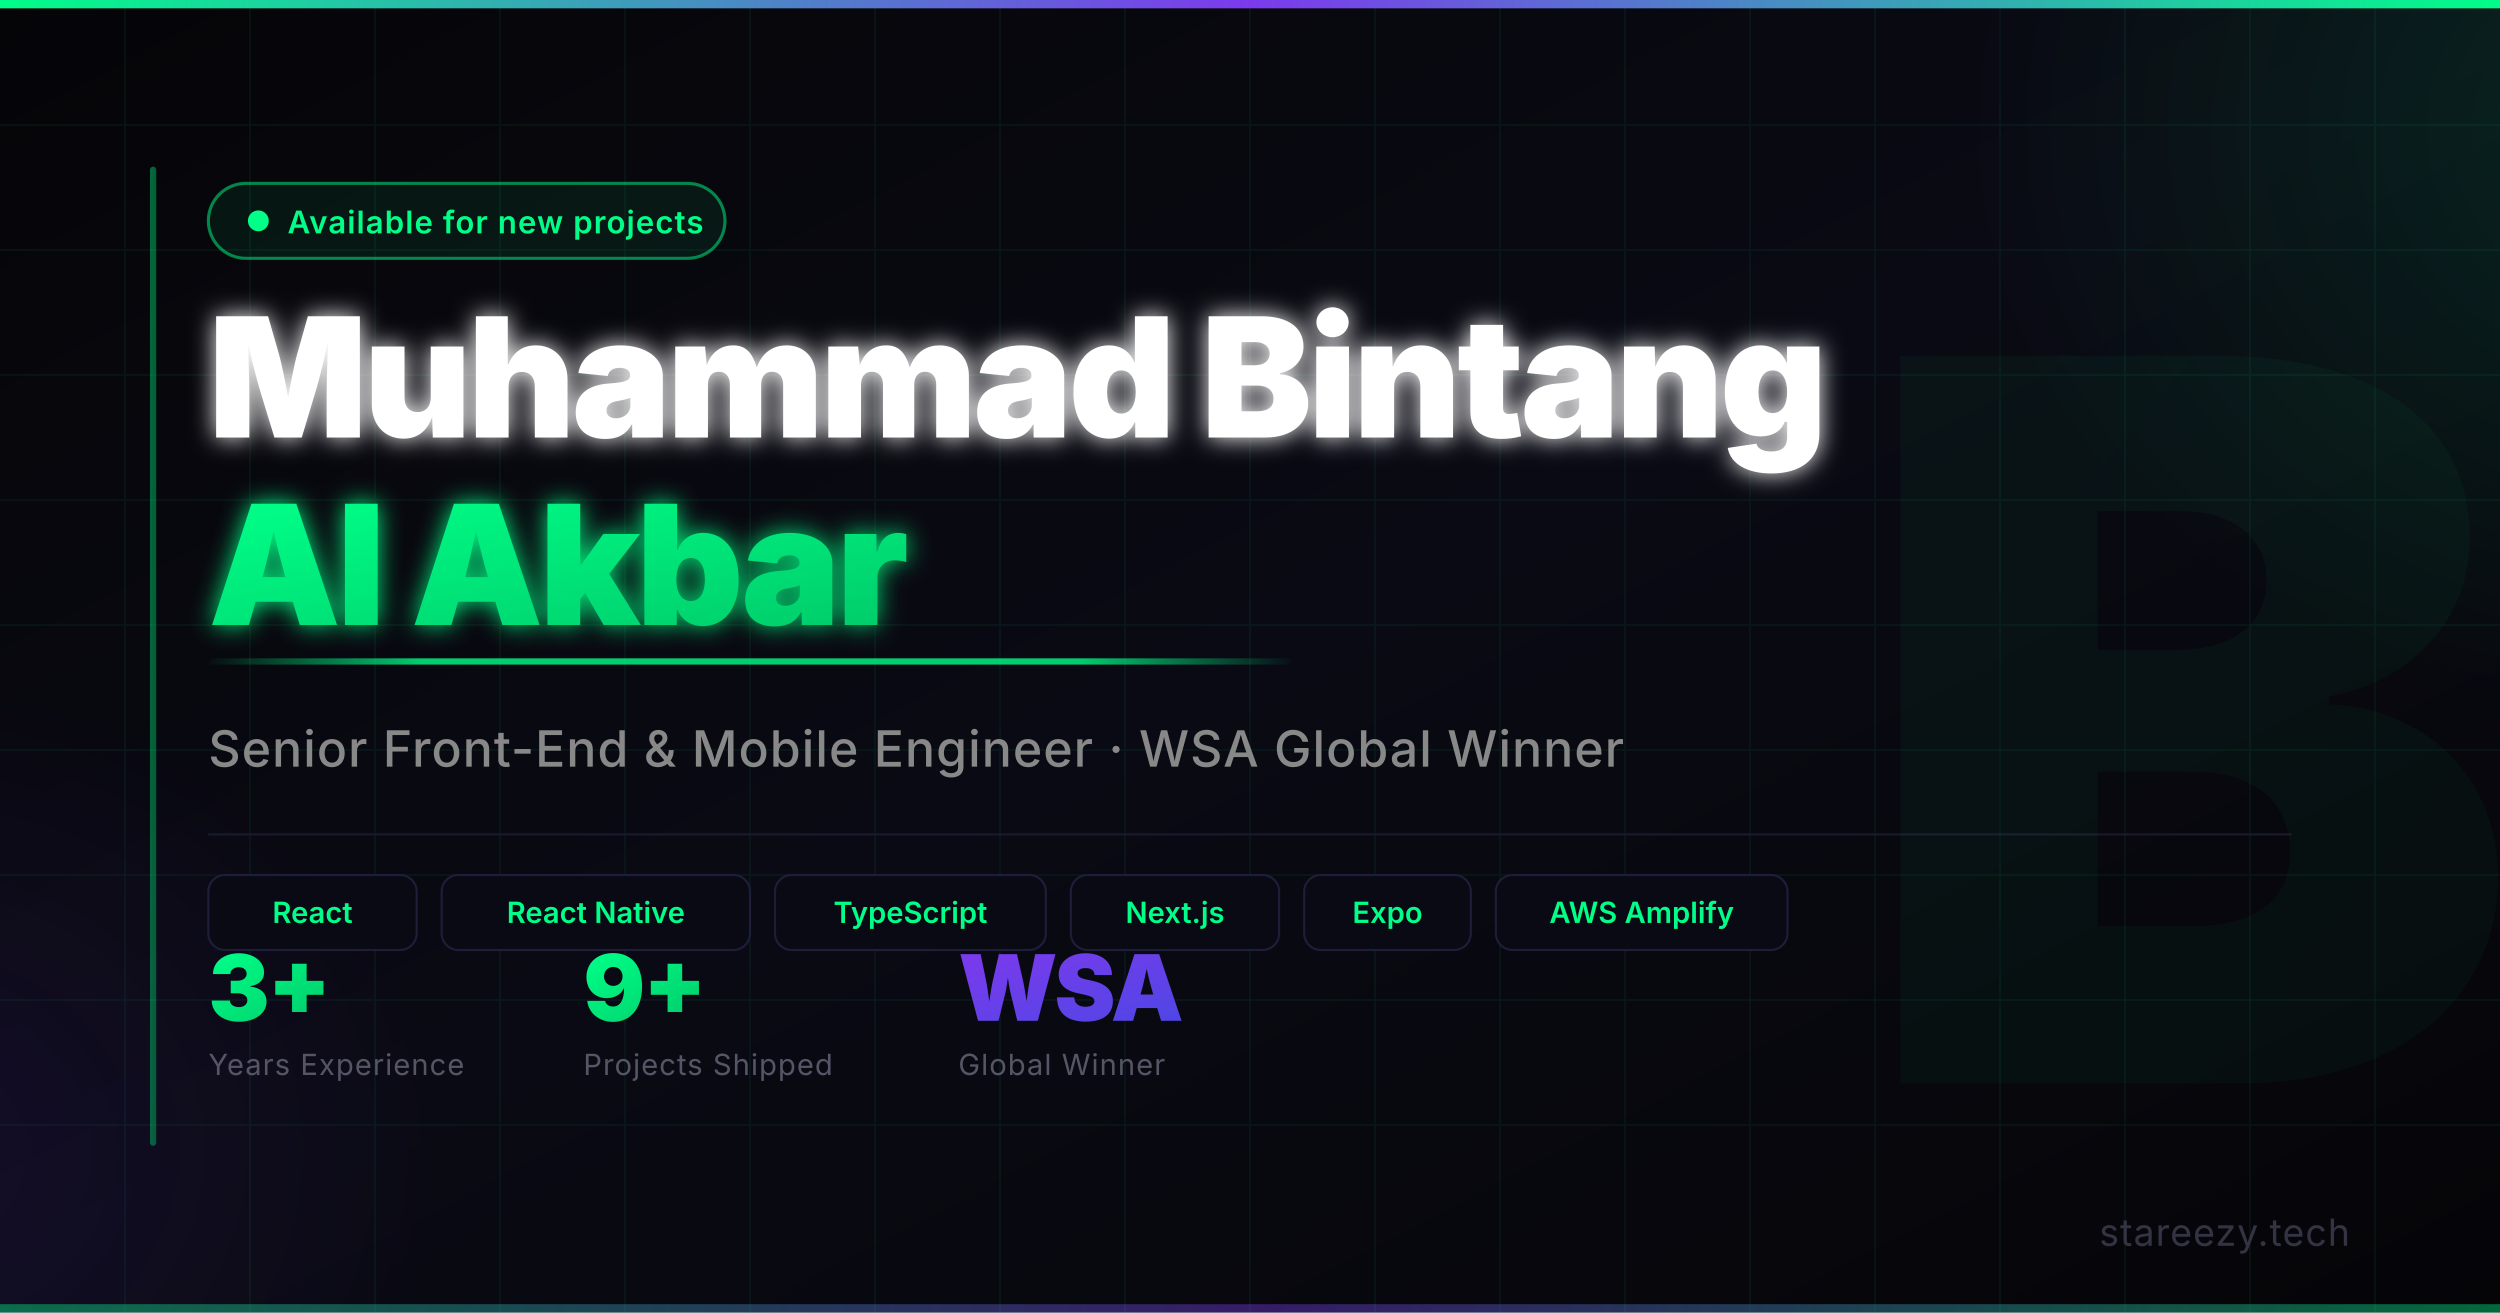
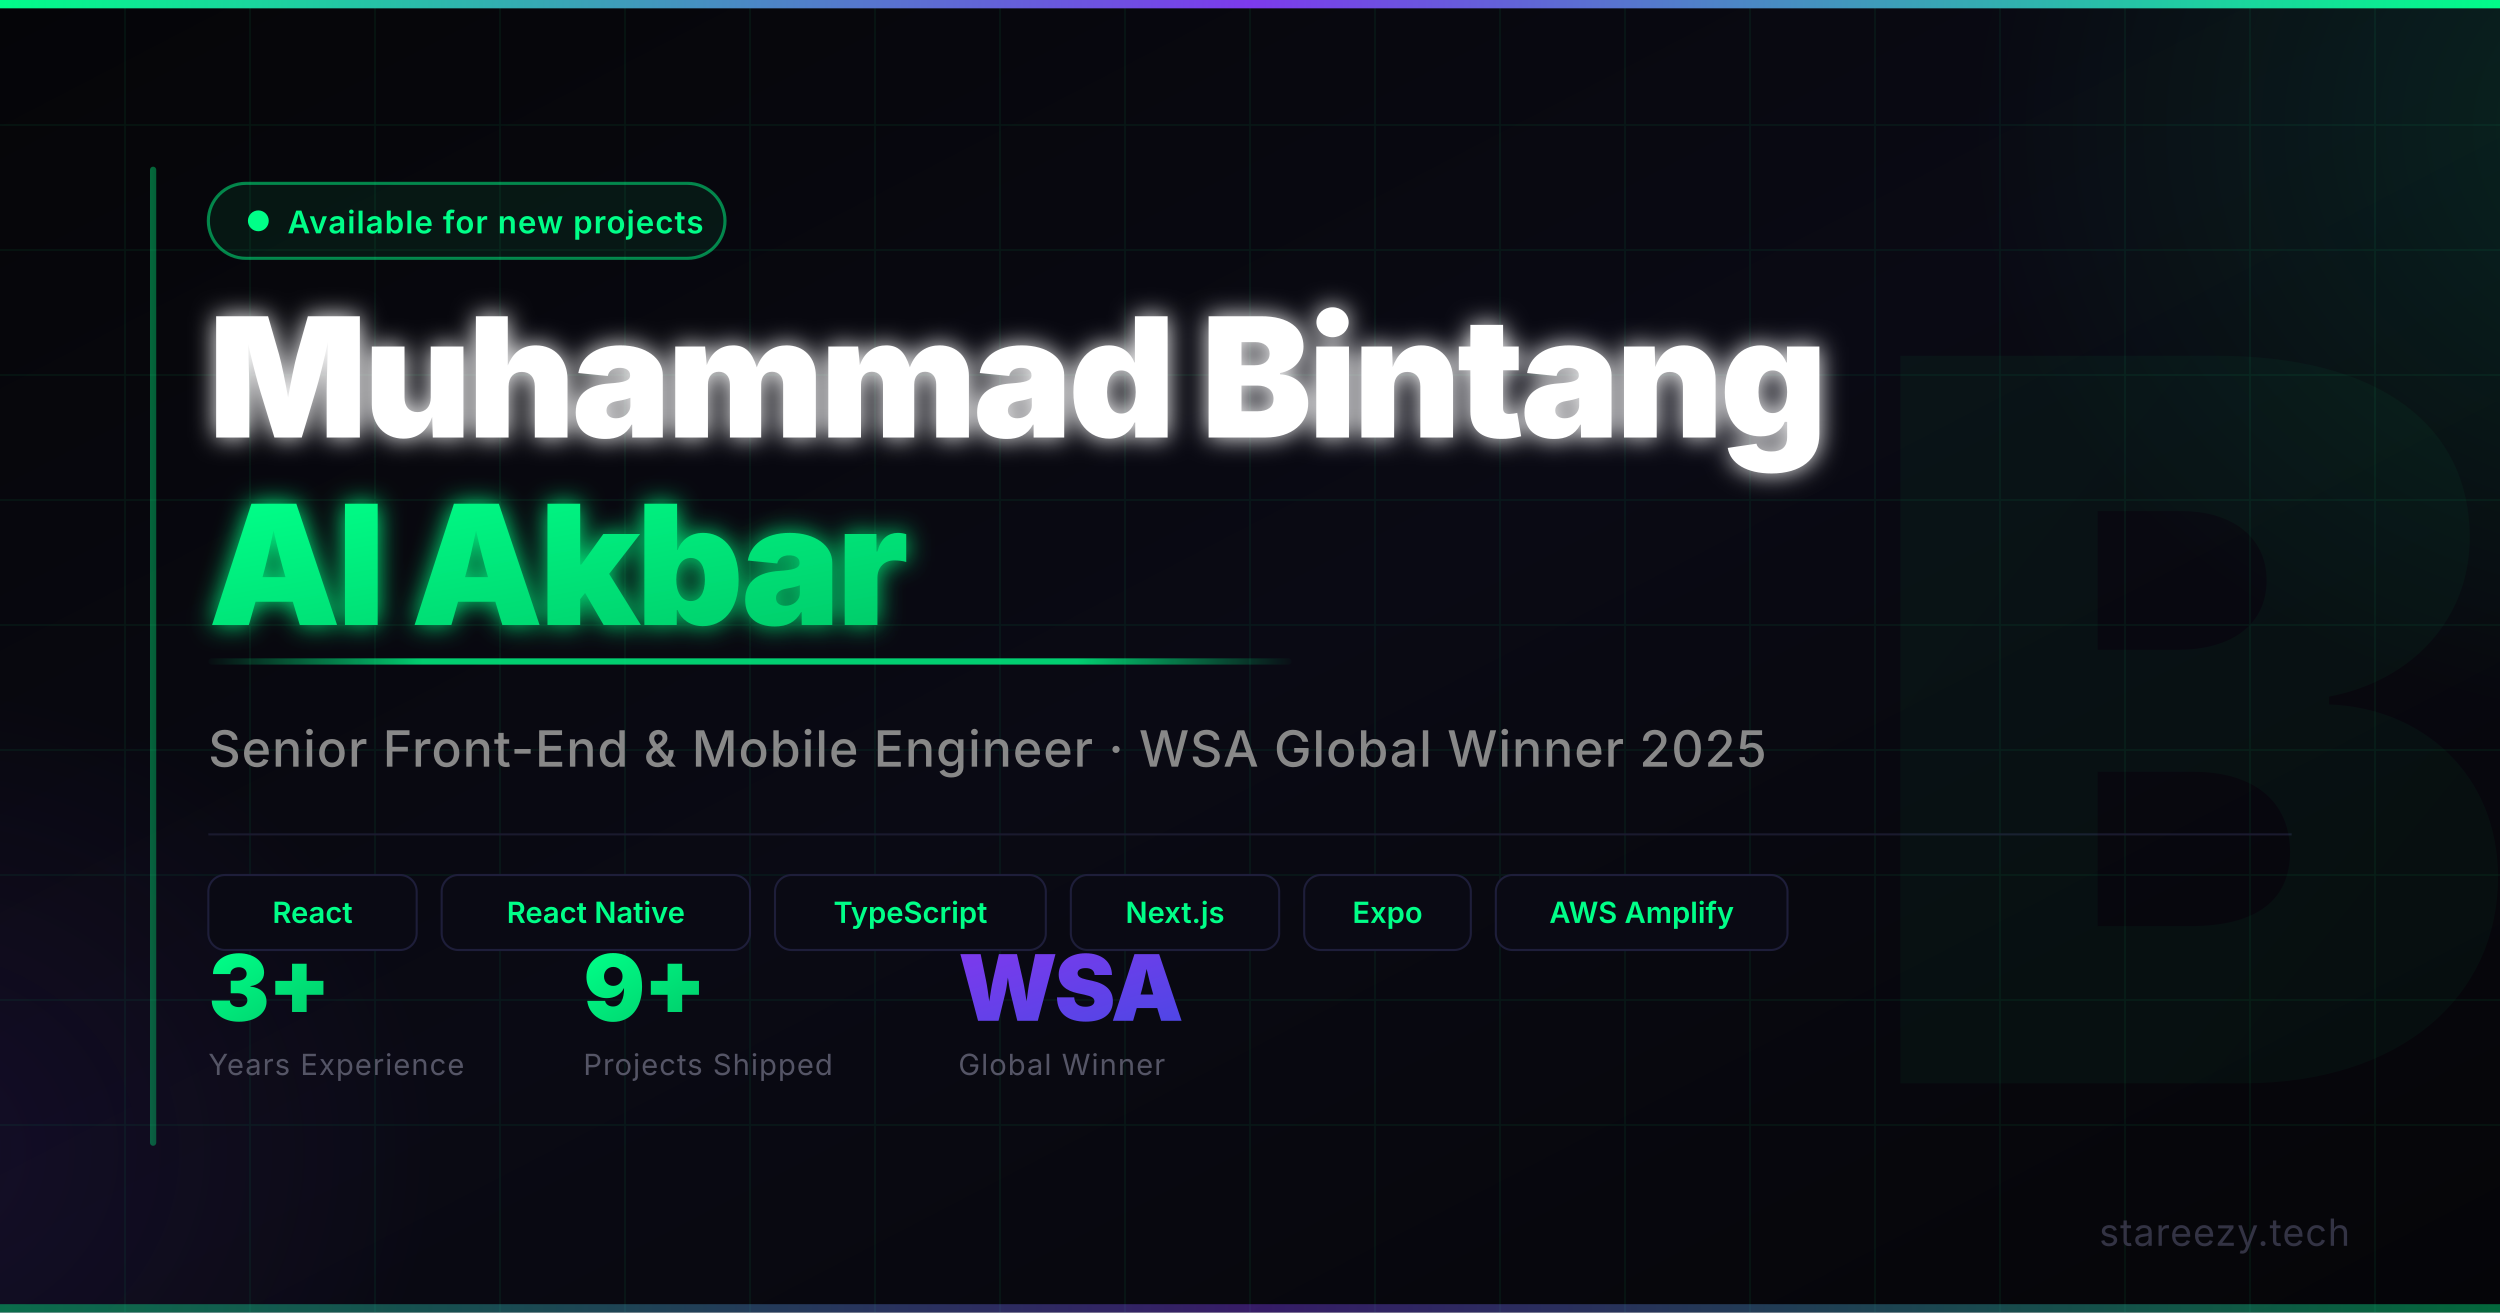
<svg xmlns="http://www.w3.org/2000/svg" viewBox="0 0 1200 630" width="1200" height="630">
  <defs>
    <linearGradient id="bg" x1="0%" y1="0%" x2="100%" y2="100%">
      <stop offset="0%" stop-color="#050508" />
      <stop offset="50%" stop-color="#0a0a14" />
      <stop offset="100%" stop-color="#050508" />
    </linearGradient>
    <linearGradient id="brand" x1="0%" y1="0%" x2="100%" y2="100%">
      <stop offset="0%" stop-color="#00ff88" />
      <stop offset="100%" stop-color="#00cc6a" />
    </linearGradient>
    <linearGradient id="accent" x1="0%" y1="0%" x2="100%" y2="100%">
      <stop offset="0%" stop-color="#7c3aed" />
      <stop offset="100%" stop-color="#4f46e5" />
    </linearGradient>
    <linearGradient id="topBar" x1="0%" y1="0%" x2="100%" y2="0%">
      <stop offset="0%" stop-color="#00ff88" />
      <stop offset="50%" stop-color="#7c3aed" />
      <stop offset="100%" stop-color="#00ff88" />
    </linearGradient>
    <linearGradient id="nameLine" x1="0%" y1="0%" x2="100%" y2="0%">
      <stop offset="0%" stop-color="#00ff88" stop-opacity="0" />
      <stop offset="20%" stop-color="#00ff88" stop-opacity="0.8" />
      <stop offset="80%" stop-color="#00ff88" stop-opacity="0.8" />
      <stop offset="100%" stop-color="#00ff88" stop-opacity="0" />
    </linearGradient>
    <radialGradient id="glowRight" cx="85%" cy="30%" r="45%">
      <stop offset="0%" stop-color="#00ff88" stop-opacity="0.12" />
      <stop offset="100%" stop-color="#00ff88" stop-opacity="0" />
    </radialGradient>
    <radialGradient id="glowLeft" cx="15%" cy="70%" r="40%">
      <stop offset="0%" stop-color="#7c3aed" stop-opacity="0.1" />
      <stop offset="100%" stop-color="#7c3aed" stop-opacity="0" />
    </radialGradient>
    <filter id="textGlow" x="-10%" y="-30%" width="120%" height="160%">
      <feGaussianBlur stdDeviation="6" result="blur" />
      <feMerge>
        <feMergeNode in="blur" />
        <feMergeNode in="SourceGraphic" />
      </feMerge>
    </filter>
  </defs>
  <rect width="1200" height="630" fill="url(#bg)" />
  <ellipse cx="1020" cy="190" rx="380" ry="320" fill="url(#glowRight)" />
  <ellipse cx="180" cy="440" rx="320" ry="280" fill="url(#glowLeft)" />
  <g opacity="0.06">
    <line x1="0" y1="60" x2="1200" y2="60" stroke="#00ff88" stroke-width="0.8" />
    <line x1="0" y1="120" x2="1200" y2="120" stroke="#00ff88" stroke-width="0.8" />
    <line x1="0" y1="180" x2="1200" y2="180" stroke="#00ff88" stroke-width="0.8" />
    <line x1="0" y1="240" x2="1200" y2="240" stroke="#00ff88" stroke-width="0.8" />
    <line x1="0" y1="300" x2="1200" y2="300" stroke="#00ff88" stroke-width="0.8" />
    <line x1="0" y1="360" x2="1200" y2="360" stroke="#00ff88" stroke-width="0.8" />
    <line x1="0" y1="420" x2="1200" y2="420" stroke="#00ff88" stroke-width="0.8" />
    <line x1="0" y1="480" x2="1200" y2="480" stroke="#00ff88" stroke-width="0.8" />
    <line x1="0" y1="540" x2="1200" y2="540" stroke="#00ff88" stroke-width="0.8" />
    <line x1="60" y1="0" x2="60" y2="630" stroke="#00ff88" stroke-width="0.8" />
    <line x1="120" y1="0" x2="120" y2="630" stroke="#00ff88" stroke-width="0.8" />
    <line x1="180" y1="0" x2="180" y2="630" stroke="#00ff88" stroke-width="0.8" />
    <line x1="240" y1="0" x2="240" y2="630" stroke="#00ff88" stroke-width="0.8" />
    <line x1="300" y1="0" x2="300" y2="630" stroke="#00ff88" stroke-width="0.8" />
    <line x1="360" y1="0" x2="360" y2="630" stroke="#00ff88" stroke-width="0.8" />
    <line x1="420" y1="0" x2="420" y2="630" stroke="#00ff88" stroke-width="0.8" />
    <line x1="480" y1="0" x2="480" y2="630" stroke="#00ff88" stroke-width="0.8" />
    <line x1="540" y1="0" x2="540" y2="630" stroke="#00ff88" stroke-width="0.8" />
    <line x1="600" y1="0" x2="600" y2="630" stroke="#00ff88" stroke-width="0.8" />
    <line x1="660" y1="0" x2="660" y2="630" stroke="#00ff88" stroke-width="0.8" />
    <line x1="720" y1="0" x2="720" y2="630" stroke="#00ff88" stroke-width="0.8" />
    <line x1="780" y1="0" x2="780" y2="630" stroke="#00ff88" stroke-width="0.8" />
    <line x1="840" y1="0" x2="840" y2="630" stroke="#00ff88" stroke-width="0.8" />
    <line x1="900" y1="0" x2="900" y2="630" stroke="#00ff88" stroke-width="0.8" />
    <line x1="960" y1="0" x2="960" y2="630" stroke="#00ff88" stroke-width="0.8" />
    <line x1="1020" y1="0" x2="1020" y2="630" stroke="#00ff88" stroke-width="0.8" />
    <line x1="1080" y1="0" x2="1080" y2="630" stroke="#00ff88" stroke-width="0.8" />
    <line x1="1140" y1="0" x2="1140" y2="630" stroke="#00ff88" stroke-width="0.8" />
  </g>
  <rect x="0" y="0" width="1200" height="4" fill="url(#topBar)" />
  <rect x="72" y="80" width="3" height="470" rx="1.5" fill="url(#brand)" opacity="0.4" />
  <rect x="100" y="88" width="248" height="36" rx="18" fill="none" stroke="#00ff88" stroke-width="1.5" stroke-opacity="0.5" />
  <rect x="100" y="88" width="248" height="36" rx="18" fill="#00ff88" fill-opacity="0.07" />
  <circle cx="124" cy="106" r="5" fill="#00ff88" />
  <text x="138" y="112" font-family="'SF Pro Display','Inter',system-ui,sans-serif" font-size="15" font-weight="600" fill="#00ff88" letter-spacing="0.5">Available for new projects</text>
  <text x="100" y="210" font-family="'SF Pro Display','Inter',system-ui,sans-serif" font-size="80" font-weight="900" fill="#ffffff" letter-spacing="-2" filter="url(#textGlow)">Muhammad Bintang</text>
  <text x="100" y="300" font-family="'SF Pro Display','Inter',system-ui,sans-serif" font-size="80" font-weight="900" fill="url(#brand)" letter-spacing="-2" filter="url(#textGlow)">Al Akbar</text>
  <rect x="100" y="316" width="520" height="3" rx="1.5" fill="url(#nameLine)" />
-   <text x="100" y="368" font-family="'SF Pro Display','Inter',system-ui,sans-serif" font-size="24" font-weight="500" fill="#888888" letter-spacing="0.5">Senior Front-End &amp; Mobile Engineer  ·  WSA Global Winner</text>
+   <text x="100" y="368" font-family="'SF Pro Display','Inter',system-ui,sans-serif" font-size="24" font-weight="500" fill="#888888" letter-spacing="0.5">Senior Front-End &amp; Mobile Engineer  ·  WSA Global Winner 2025</text>
  <rect x="100" y="400" width="1000" height="1" fill="#1a1a2e" />
  <g transform="translate(100, 420)">
    <rect x="0" y="0" width="100" height="36" rx="8" fill="#0a0a14" stroke="#1e1e3a" stroke-width="1" />
    <text x="50" y="23" font-family="'SF Pro Display','Inter',system-ui,sans-serif" font-size="14" font-weight="600" fill="#00ff88" text-anchor="middle">React</text>
    <rect x="112" y="0" width="148" height="36" rx="8" fill="#0a0a14" stroke="#1e1e3a" stroke-width="1" />
    <text x="186" y="23" font-family="'SF Pro Display','Inter',system-ui,sans-serif" font-size="14" font-weight="600" fill="#00ff88" text-anchor="middle">React Native</text>
    <rect x="272" y="0" width="130" height="36" rx="8" fill="#0a0a14" stroke="#1e1e3a" stroke-width="1" />
    <text x="337" y="23" font-family="'SF Pro Display','Inter',system-ui,sans-serif" font-size="14" font-weight="600" fill="#00ff88" text-anchor="middle">TypeScript</text>
    <rect x="414" y="0" width="100" height="36" rx="8" fill="#0a0a14" stroke="#1e1e3a" stroke-width="1" />
    <text x="464" y="23" font-family="'SF Pro Display','Inter',system-ui,sans-serif" font-size="14" font-weight="600" fill="#00ff88" text-anchor="middle">Next.js</text>
    <rect x="526" y="0" width="80" height="36" rx="8" fill="#0a0a14" stroke="#1e1e3a" stroke-width="1" />
    <text x="566" y="23" font-family="'SF Pro Display','Inter',system-ui,sans-serif" font-size="14" font-weight="600" fill="#00ff88" text-anchor="middle">Expo</text>
    <rect x="618" y="0" width="140" height="36" rx="8" fill="#0a0a14" stroke="#1e1e3a" stroke-width="1" />
    <text x="688" y="23" font-family="'SF Pro Display','Inter',system-ui,sans-serif" font-size="14" font-weight="600" fill="#00ff88" text-anchor="middle">AWS Amplify</text>
  </g>
  <g transform="translate(100, 490)">
    <text x="0" y="0" font-family="'SF Pro Display','Inter',system-ui,sans-serif" font-size="44" font-weight="900" fill="url(#brand)" letter-spacing="-1">3+</text>
    <text x="0" y="26" font-family="'SF Pro Display','Inter',system-ui,sans-serif" font-size="14" fill="#555566" letter-spacing="0.5">Years Experience</text>
    <text x="180" y="0" font-family="'SF Pro Display','Inter',system-ui,sans-serif" font-size="44" font-weight="900" fill="url(#brand)" letter-spacing="-1">9+</text>
    <text x="180" y="26" font-family="'SF Pro Display','Inter',system-ui,sans-serif" font-size="14" fill="#555566" letter-spacing="0.5">Projects Shipped</text>
    <text x="360" y="0" font-family="'SF Pro Display','Inter',system-ui,sans-serif" font-size="44" font-weight="900" fill="url(#accent)" letter-spacing="-1">WSA</text>
    <text x="360" y="26" font-family="'SF Pro Display','Inter',system-ui,sans-serif" font-size="14" fill="#555566" letter-spacing="0.5">Global Winner</text>
  </g>
  <text x="1050" y="520" font-family="'SF Pro Display','Inter',system-ui,sans-serif" font-size="480" font-weight="900" fill="url(#brand)" text-anchor="middle" opacity="0.04" letter-spacing="-20">B</text>
  <text x="1128" y="598" font-family="'SF Pro Display','Inter',system-ui,sans-serif" font-size="18" fill="#333344" text-anchor="end" letter-spacing="0.5">stareezy.tech</text>
  <rect x="0" y="626" width="1200" height="4" fill="url(#topBar)" opacity="0.4" />
</svg>
